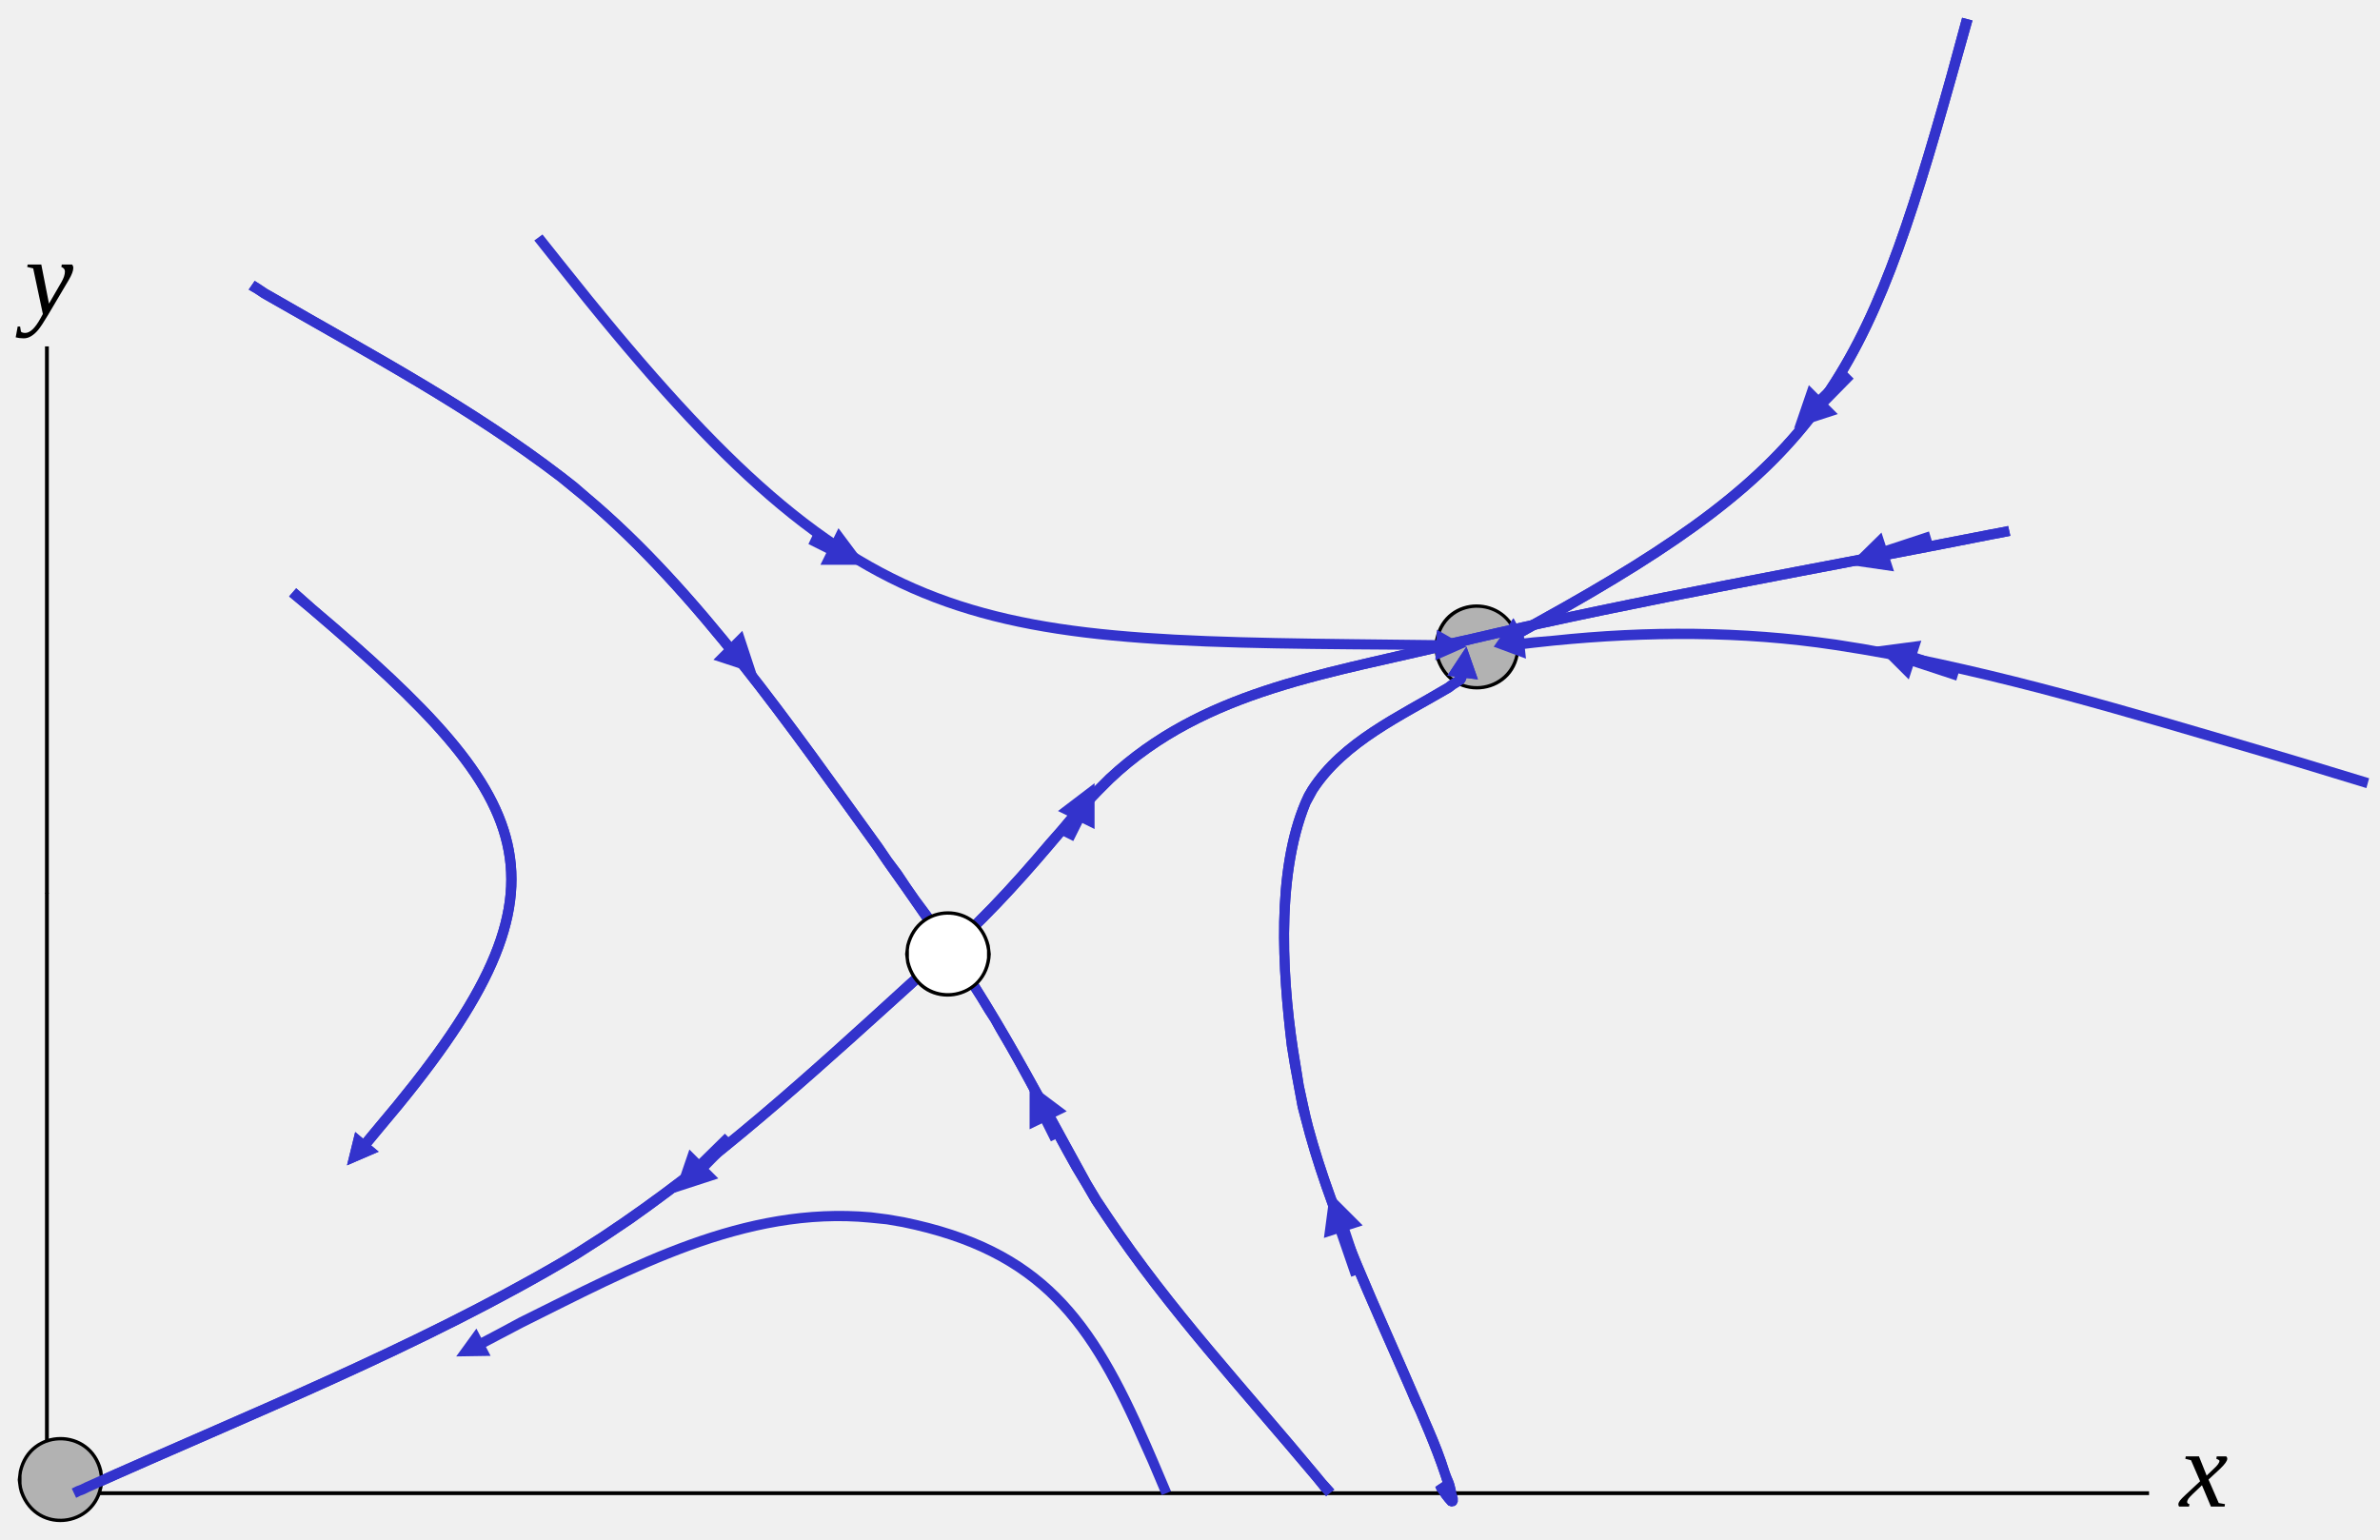
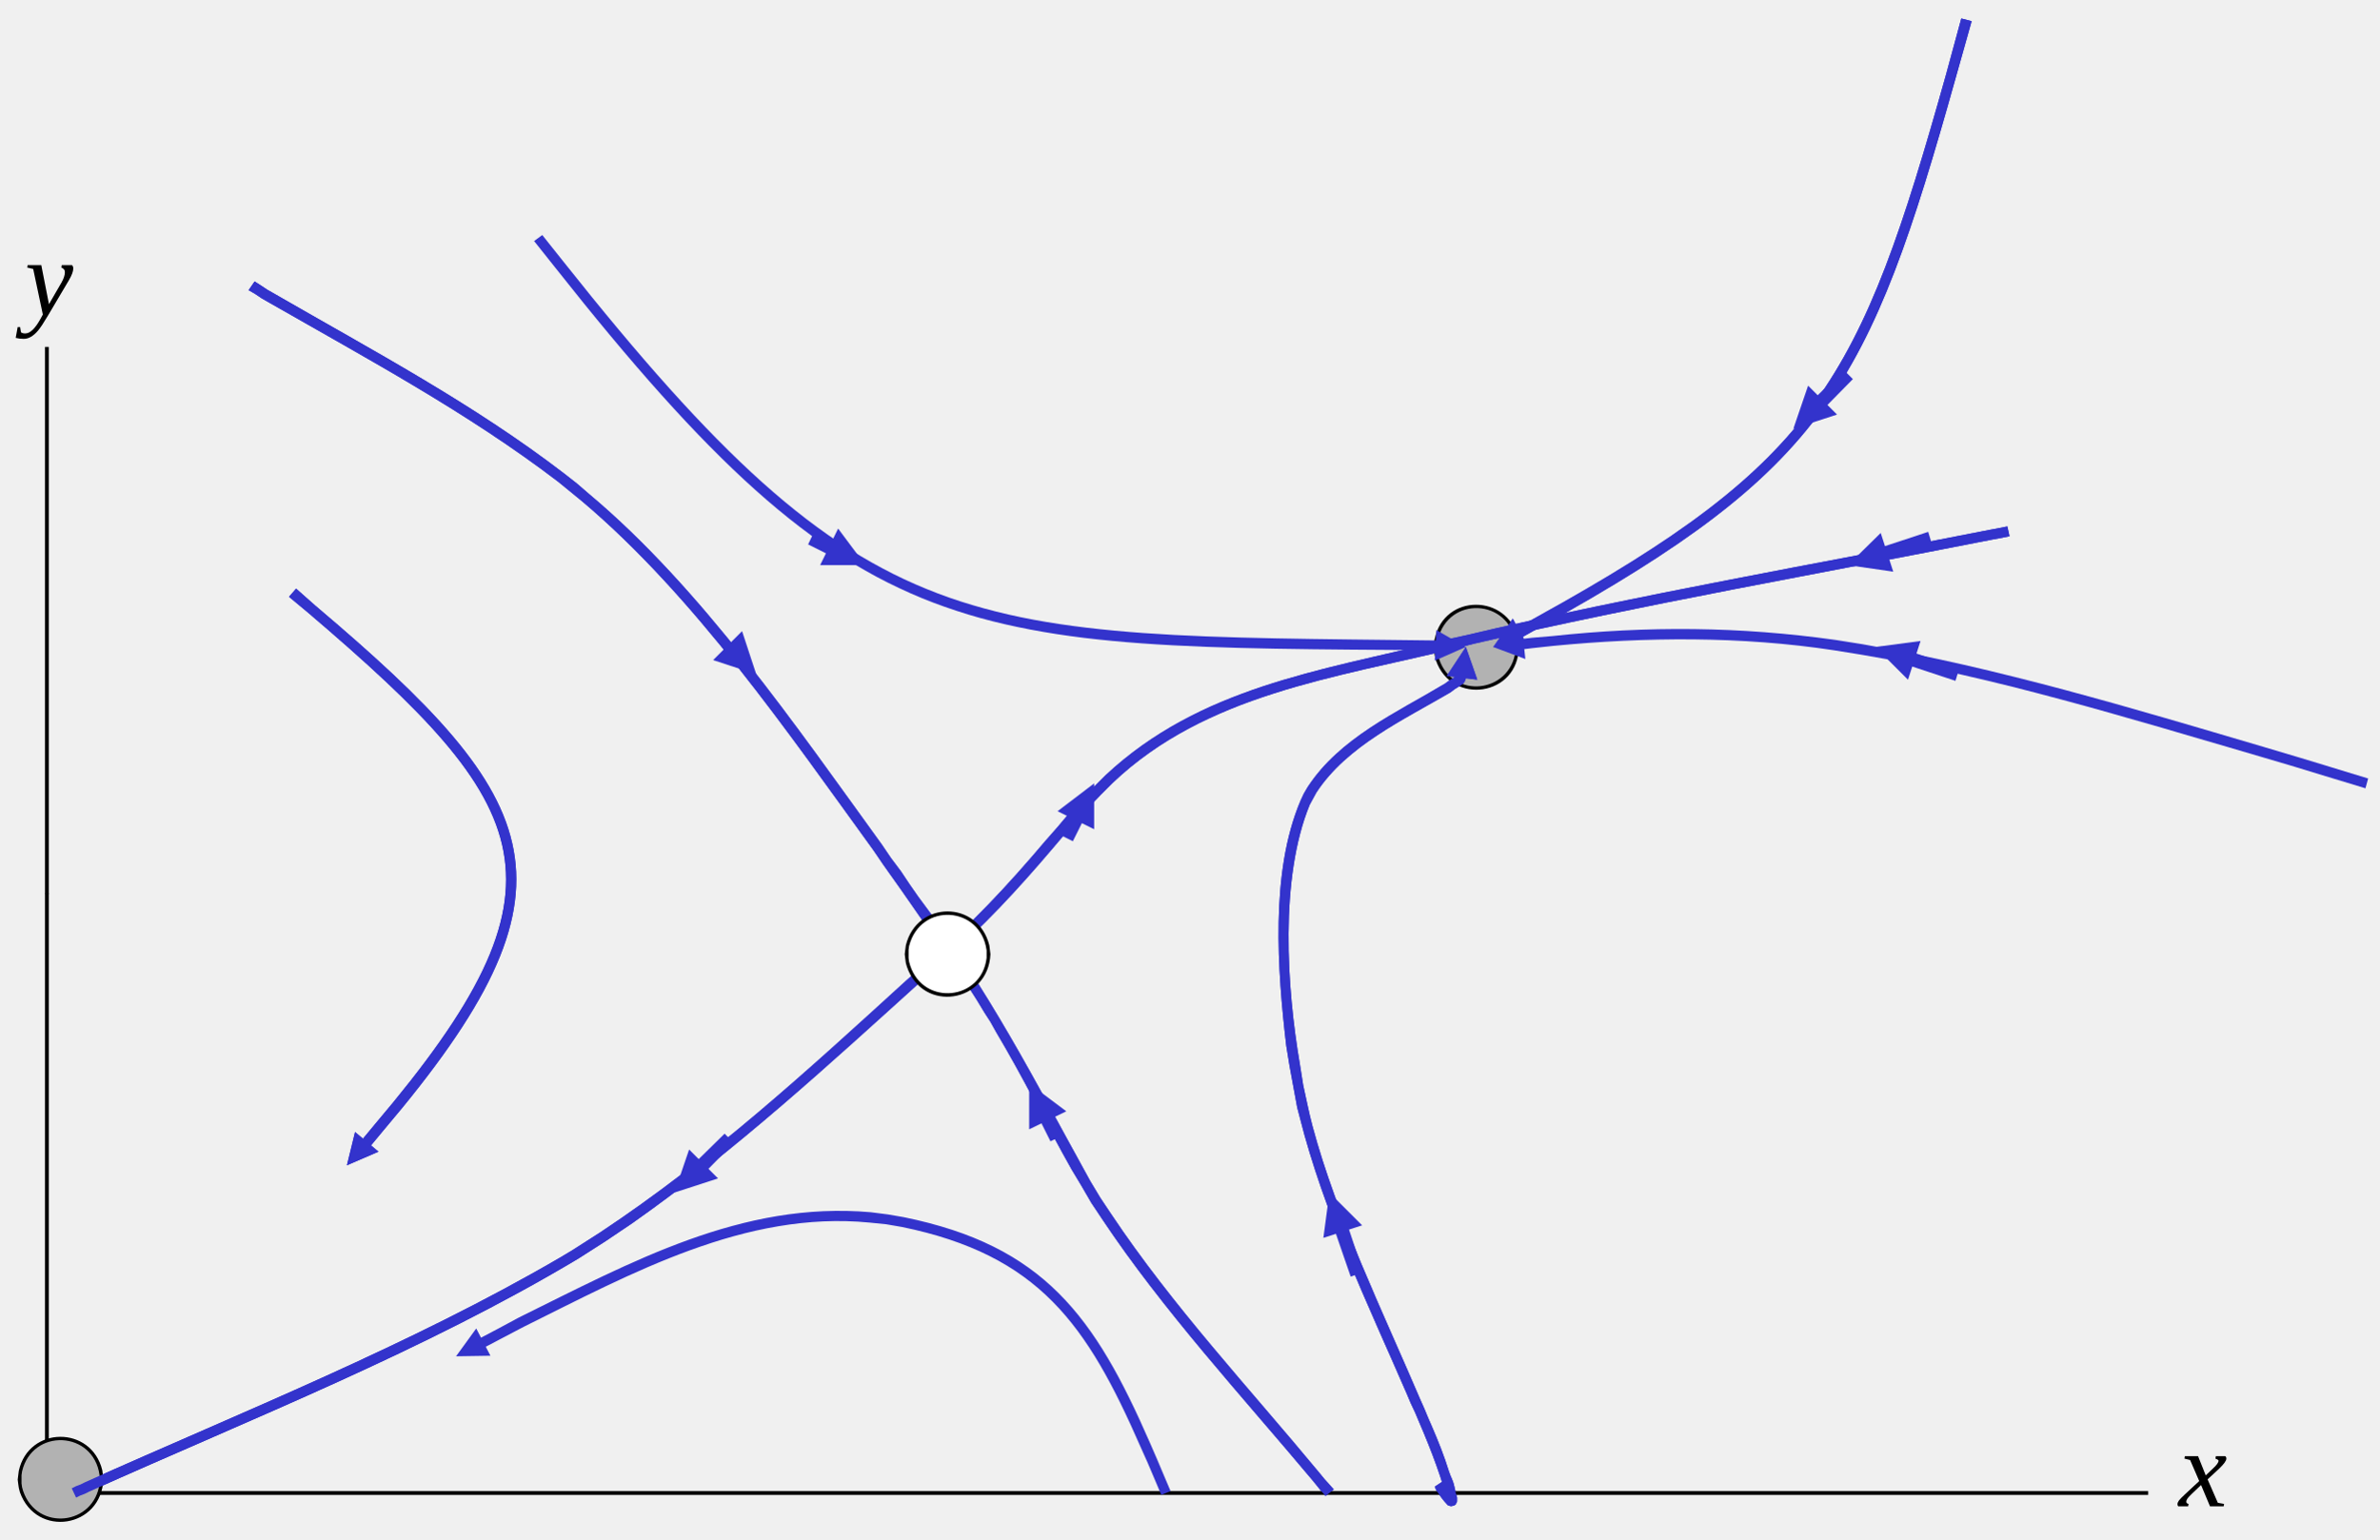
- <svg xmlns="http://www.w3.org/2000/svg" id="Layer_1" version="1.1" viewBox="0 0 261.5 169.166">
+ <svg xmlns="http://www.w3.org/2000/svg" id="Layer_1" version="1.1" width="261" height="169" viewBox="0 0 261.5 169.166">
  <defs>
    <style>
      .st0 {
        fill: #33c;
      }

      .st1 {
        fill: #fff;
      }

      .st1, .st2 {
        fill-rule: evenodd;
      }

      .st3 {
        font-family: TimesNewRomanPS-ItalicMT, 'Times New Roman';
        font-size: 12px;
        font-style: italic;
      }

      .st2 {
        fill: #b2b2b2;
      }
    </style>
  </defs>
  <path class="st0" d="M167.905,70.948l-3.78.12,2.16-3.12M216.723,2.251l-1.74,6.18c-9.533,34.064-14.288,43.027-45.518,60.358l-2.58,1.44-.54-1.02,2.58-1.44c30.961-17.102,35.512-25.905,44.978-59.638l1.68-6.18,1.14.3Z" />
  <rect x="4.945" y="38.068" width=".42" height="60.15" />
  <g>
    <path class="st2" d="M157.765,71.068c0-2.46,2.04-4.5,4.5-4.5,2.52,0,4.5,2.04,4.5,4.5,0,2.52-1.98,4.5-4.5,4.5-2.46,0-4.5-1.98-4.5-4.5" />
    <path d="M158.005,71.548l.06.42.12.42c1.486,4.474,7.77,3.783,8.4-.84v-.9c-.681-4.898-7.387-5.232-8.52-.42l-.06.42-.06.42M157.585,71.128v-.48l.12-.48c1.051-4.994,7.955-4.972,9.18-.06l.06.48v.48c-.038,5.392-7.381,6.509-9.12,1.44l-.12-.48-.06-.42-.06-.48Z" />
    <text class="st3" transform="translate(2.724984 34.58811)">
      <tspan x="0" y="0">y</tspan>
    </text>
  </g>
  <g>
    <path class="st0" d="M7.885,163.588l.48-.24.48-.18.48-.24c17.405-7.805,35.669-15.065,52.14-24.66l1.5-.9,3-1.92c12.248-8.116,22.792-17.798,33.6-27.66l2.16-1.92c4.937-4.158,9.042-8.584,13.2-13.5l1.32-1.5,1.26-1.5,1.32-1.44,1.32-1.38,1.38-1.38c10.296-9.622,23.541-11.509,36.66-14.7l1.44-.36,1.38-.3c19.082-4.479,38.544-7.857,57.78-11.64l.66-.12,1.2-.24.24,1.08-1.2.24-.66.12c-19.003,3.768-38.12,7.068-57,11.46l-2.16.54c-13.171,3.23-27.297,5.015-37.56,14.76l-1.32,1.32-2.64,2.76-1.26,1.5-1.32,1.56c-3.892,4.589-7.697,8.697-12.24,12.66l-1.08.9-1.02.96c-10.3,9.311-20.541,18.757-31.92,26.76l-2.94,1.98-3,1.92c-16.961,10.146-35.747,17.525-53.76,25.62l-.48.24-.48.18-.48.24" />
    <path class="st0" d="M27.985,30.868l.66.42.72.48.84.48c10.87,6.276,21.777,12.049,31.8,19.74l1.38,1.08,1.32,1.14c12.376,10.354,22.865,25.664,32.22,38.58l1.02,1.5,1.08,1.44.96,1.44.96,1.38c7.796,10.32,12.685,20.003,18.9,31.26l1.08,1.8,1.2,1.8c6.77,10.16,15.155,19.116,22.92,28.5l.54.66.54.6.48.54-.9.72-.48-.54-.48-.6-.54-.66c-7.738-9.235-16.38-18.62-23.04-28.62l-1.2-1.8-1.08-1.86-1.08-1.8c-2.835-5.021-5.38-10.227-8.34-15.18l-.6-1.08-.66-1.02c-2.206-3.756-4.743-7.108-7.2-10.68l-1.92-2.76-2.04-2.88-1.02-1.5c-9.395-12.956-19.683-27.963-32.04-38.4l-2.64-2.16c-9.998-7.623-20.886-13.456-31.74-19.68l-.84-.48-.72-.48-.72-.42" />
    <path class="st0" d="M41.605,126.568l-3.48,1.5.9-3.66M32.545,64.648l2.1,1.86c25.443,21.532,30.227,30.972,7.5,57.72l-1.74,2.1-.9-.72,1.74-2.1c22.327-26.306,17.713-34.797-7.32-56.16l-2.16-1.8.78-.9Z" />
  </g>
  <path class="st0" d="M157.885,69.208l3.24,1.86-3.42,1.5M59.605,25.768l2.34,2.94c33.586,42.348,44.157,41.02,95.82,41.64h.6l-.06,1.14-.54-.06c-51.811-.365-63.186.382-96.72-42.06l-2.34-2.94.9-.66Z" />
  <g>
    <path class="st0" d="M167.905,70.948l-3.78.12,2.16-3.12M216.723,2.251l-1.74,6.18c-9.533,34.064-14.288,43.027-45.518,60.358l-2.58,1.44-.54-1.02,2.58-1.44c30.961-17.102,35.512-25.905,44.978-59.638l1.68-6.18,1.14.3Z" />
    <path class="st0" d="M159.025,74.248l2.1-3.18,1.26,3.6M158.605,162.808l.24.42c.447.472.488.863.96,1.26v.06l-.12-.12v.06h-.36l.06-.06-.3.24.06-.06-.12.24v-.06.12-.3c-.901-3.209-2.159-6.297-3.48-9.36l-.48-1.02-.48-1.14c-4.23-9.747-9.109-19.933-11.7-30.24l-.3-1.14-.84-4.56-.36-2.22c-.968-8.242-1.782-19.086,1.56-26.94l.36-.78.42-.72c3.543-5.439,9.768-8.187,15.12-11.4l.48-.36.42-.24.42-.3-.18.24.3-.78,1.02.42-.3.78c-.06.12-.12.18-.18.24l-.42.3-.48.3-.48.36c-5.174,3.044-11.4,5.89-14.76,11.04l-.72,1.32c-3.327,8.119-2.526,20.135-1.08,28.56l.36,2.28.48,2.22.24,1.08.3,1.2c2.722,10.105,7.69,20.326,11.82,30l.48,1.08.42,1.02.42.96c.72,1.672,1.325,3.178,1.86,4.92l.18.48.18.42c.298.722.307,1.281.54,1.98v.42c-.06.12-.06.18-.12.24v.06c-.12.06-.18.18-.3.18h-.06c-.12.06-.24.06-.36,0-.06,0-.12-.06-.18-.06l-.06-.06c-.454-.478-.829-1.013-1.2-1.56l-.18-.42.9-.6Z" />
  </g>
  <g>
    <path class="st0" d="M167.665,72.388l-3.54-1.32,3.18-2.04M260.005,86.608l-7.68-2.34-3.84-1.14c-14.5-4.226-28.999-8.715-43.92-11.22l-3-.48c-10.209-1.553-20.579-1.476-30.84-.48l-2.22.24-1.5.18-.12-1.14,1.56-.18,2.16-.18c10.478-1.129,20.705-1.052,31.14.42l3,.48c14.983,2.62,29.471,6.982,44.04,11.28l3.84,1.14,7.68,2.34-.3,1.08Z" />
    <polyline class="st0" points="81.565 69.328 83.125 74.068 78.385 72.508" />
    <path class="st0" d="M201.925,45.508l-4.8,1.56,1.62-4.74M203.665,41.608l-3.3,3.36-1.08-1.08,3.36-3.3,1.02,1.02Z" />
    <path class="st0" d="M209.725,74.668l-3.6-3.6,4.98-.66M214.945,74.788l-5.46-1.8.48-1.44,5.4,1.86-.42,1.38Z" />
    <path class="st0" d="M92.125,58.048l3,4.02h-4.98M89.485,58.408l2.64,1.32-.66,1.38-2.64-1.32.66-1.38Z" />
    <path class="st0" d="M116.245,89.128l4.02-3.06v5.04M116.605,91.768l1.32-2.64,1.32.66-1.32,2.64-1.32-.66Z" />
    <path class="st0" d="M208.105,62.788l-4.98-.72,3.6-3.54M212.365,59.788l-5.4,1.8-.48-1.38,5.46-1.8.42,1.38Z" />
  </g>
  <rect x="4.945" y="98.158" width=".42" height="65.91" />
  <g>
    <rect x="5.125" y="163.888" width="231" height=".42" />
    <text class="st3" transform="translate(239.4852 165.5681)">
      <tspan x="0" y="0">x</tspan>
    </text>
    <path class="st2" d="M2.125,162.568c0-2.46,2.04-4.5,4.5-4.5,2.52,0,4.5,2.04,4.5,4.5,0,2.52-1.98,4.5-4.5,4.5-2.46,0-4.5-1.98-4.5-4.5" />
    <path d="M2.365,163.048l.06.42.12.42c1.534,4.479,7.808,3.788,8.4-.84v-.9c-.672-4.929-7.404-5.203-8.52-.42l-.06.42v.42M1.945,162.628l.06-.48.06-.48c1.091-4.959,7.986-5.009,9.18-.06l.06.48.06.48c-.2,5.395-7.372,6.522-9.18,1.44l-.12-.48-.06-.42-.06-.48Z" />
  </g>
  <g>
    <path class="st0" d="M7.885,163.588l.48-.24.48-.18.48-.24c17.405-7.805,35.669-15.065,52.14-24.66l1.5-.9,3-1.92c12.248-8.116,22.792-17.798,33.6-27.66l2.16-1.92c4.937-4.158,9.042-8.584,13.2-13.5l1.32-1.5,1.26-1.5,1.32-1.44,1.32-1.38,1.38-1.38c10.296-9.622,23.541-11.509,36.66-14.7l1.44-.36,1.38-.3c19.082-4.479,38.544-7.857,57.78-11.64l.66-.12,1.2-.24.24,1.08-1.2.24-.66.12c-19.003,3.768-38.12,7.068-57,11.46l-2.16.54c-13.171,3.23-27.297,5.015-37.56,14.76l-1.32,1.32-2.64,2.76-1.26,1.5-1.32,1.56c-3.892,4.589-7.697,8.697-12.24,12.66l-1.08.9-1.02.96c-10.3,9.311-20.541,18.757-31.92,26.76l-2.94,1.98-3,1.92c-16.961,10.146-35.747,17.525-53.76,25.62l-.48.24-.48.18-.48.24" />
    <path class="st0" d="M27.985,30.868l.66.42.72.48.84.48c10.87,6.276,21.777,12.049,31.8,19.74l1.38,1.08,1.32,1.14c12.376,10.354,22.865,25.664,32.22,38.58l1.02,1.5,1.08,1.44.96,1.44.96,1.38c7.796,10.32,12.685,20.003,18.9,31.26l1.08,1.8,1.2,1.8c6.77,10.16,15.155,19.116,22.92,28.5l.54.66.54.6.48.54-.9.72-.48-.54-.48-.6-.54-.66c-7.738-9.235-16.38-18.62-23.04-28.62l-1.2-1.8-1.08-1.86-1.08-1.8c-2.835-5.021-5.38-10.227-8.34-15.18l-.6-1.08-.66-1.02c-2.206-3.756-4.743-7.108-7.2-10.68l-1.92-2.76-2.04-2.88-1.02-1.5c-9.395-12.956-19.683-27.963-32.04-38.4l-2.64-2.16c-9.998-7.623-20.886-13.456-31.74-19.68l-.84-.48-.72-.48-.72-.42" />
    <path class="st0" d="M41.605,126.568l-3.48,1.5.9-3.66M32.545,64.648l2.1,1.86c25.443,21.532,30.227,30.972,7.5,57.72l-1.74,2.1-.9-.72,1.74-2.1c22.327-26.306,17.713-34.797-7.32-56.16l-2.16-1.8.78-.9Z" />
    <path class="st0" d="M159.025,74.248l2.1-3.18,1.26,3.6M158.605,162.808l.24.42c.447.472.488.863.96,1.26v.06l-.12-.12v.06h-.36l.06-.06-.3.24.06-.06-.12.24v-.06.12-.3c-.901-3.209-2.159-6.297-3.48-9.36l-.48-1.02-.48-1.14c-4.23-9.747-9.109-19.933-11.7-30.24l-.3-1.14-.84-4.56-.36-2.22c-.968-8.242-1.782-19.086,1.56-26.94l.36-.78.42-.72c3.543-5.439,9.768-8.187,15.12-11.4l.48-.36.42-.24.42-.3-.18.24.3-.78,1.02.42-.3.78c-.06.12-.12.18-.18.24l-.42.3-.48.3-.48.36c-5.174,3.044-11.4,5.89-14.76,11.04l-.72,1.32c-3.327,8.119-2.526,20.135-1.08,28.56l.36,2.28.48,2.22.24,1.08.3,1.2c2.722,10.105,7.69,20.326,11.82,30l.48,1.08.42,1.02.42.96c.72,1.672,1.325,3.178,1.86,4.92l.18.48.18.42c.298.722.307,1.281.54,1.98v.42c-.06.12-.06.18-.12.24v.06c-.12.06-.18.18-.3.18h-.06c-.12.06-.24.06-.36,0-.06,0-.12-.06-.18-.06l-.06-.06c-.454-.478-.829-1.013-1.2-1.56l-.18-.42.9-.6Z" />
  </g>
  <g>
    <path class="st0" d="M53.905,149.008l-3.78.06,2.22-3.06M127.645,164.308l-1.5-3.54-.78-1.74c-5.888-13.485-11.183-21.081-26.22-24.18l-1.74-.3-1.8-.18c-13.673-1.345-26.226,5.599-38.04,11.46l-2.4,1.26-2.28,1.2-.48-1.02,2.28-1.2,2.34-1.26c12.354-6.097,24.508-12.835,38.7-11.58l1.86.24,1.74.3c15.436,3.138,21.02,10.938,27.06,24.78l.78,1.8,1.5,3.54-1.02.42Z" />
    <path class="st1" d="M99.625,104.848c0-2.52,2.04-4.5,4.5-4.5,2.52,0,4.5,1.98,4.5,4.5,0,2.46-1.98,4.5-4.5,4.5-2.46,0-4.5-2.04-4.5-4.5" />
    <path d="M99.865,105.268l.06.42.12.42c1.478,4.475,7.842,3.841,8.4-.84v-.84c-.66-4.906-7.269-5.33-8.52-.48l-.06.42v.48M99.445,104.848l.06-.48.06-.48c1.211-4.978,7.953-4.995,9.18,0l.06.48.06.48c-.24,5.367-7.435,6.506-9.18,1.38l-.12-.42-.06-.48-.06-.48Z" />
    <path class="st0" d="M78.925,129.508l-4.8,1.56,1.62-4.74M80.665,125.608l-3.3,3.36-1.08-1.08,3.36-3.3,1.02,1.02Z" />
    <path class="st0" d="M113.125,124.108v-5.04l4.08,3.06M115.465,125.428l-1.32-2.64,1.38-.66,1.32,2.64-1.38.66Z" />
    <path class="st0" d="M145.465,136.048l.66-4.98,3.6,3.6M148.465,140.308l-1.86-5.4,1.44-.48,1.8,5.4-1.38.48Z" />
  </g>
</svg>
